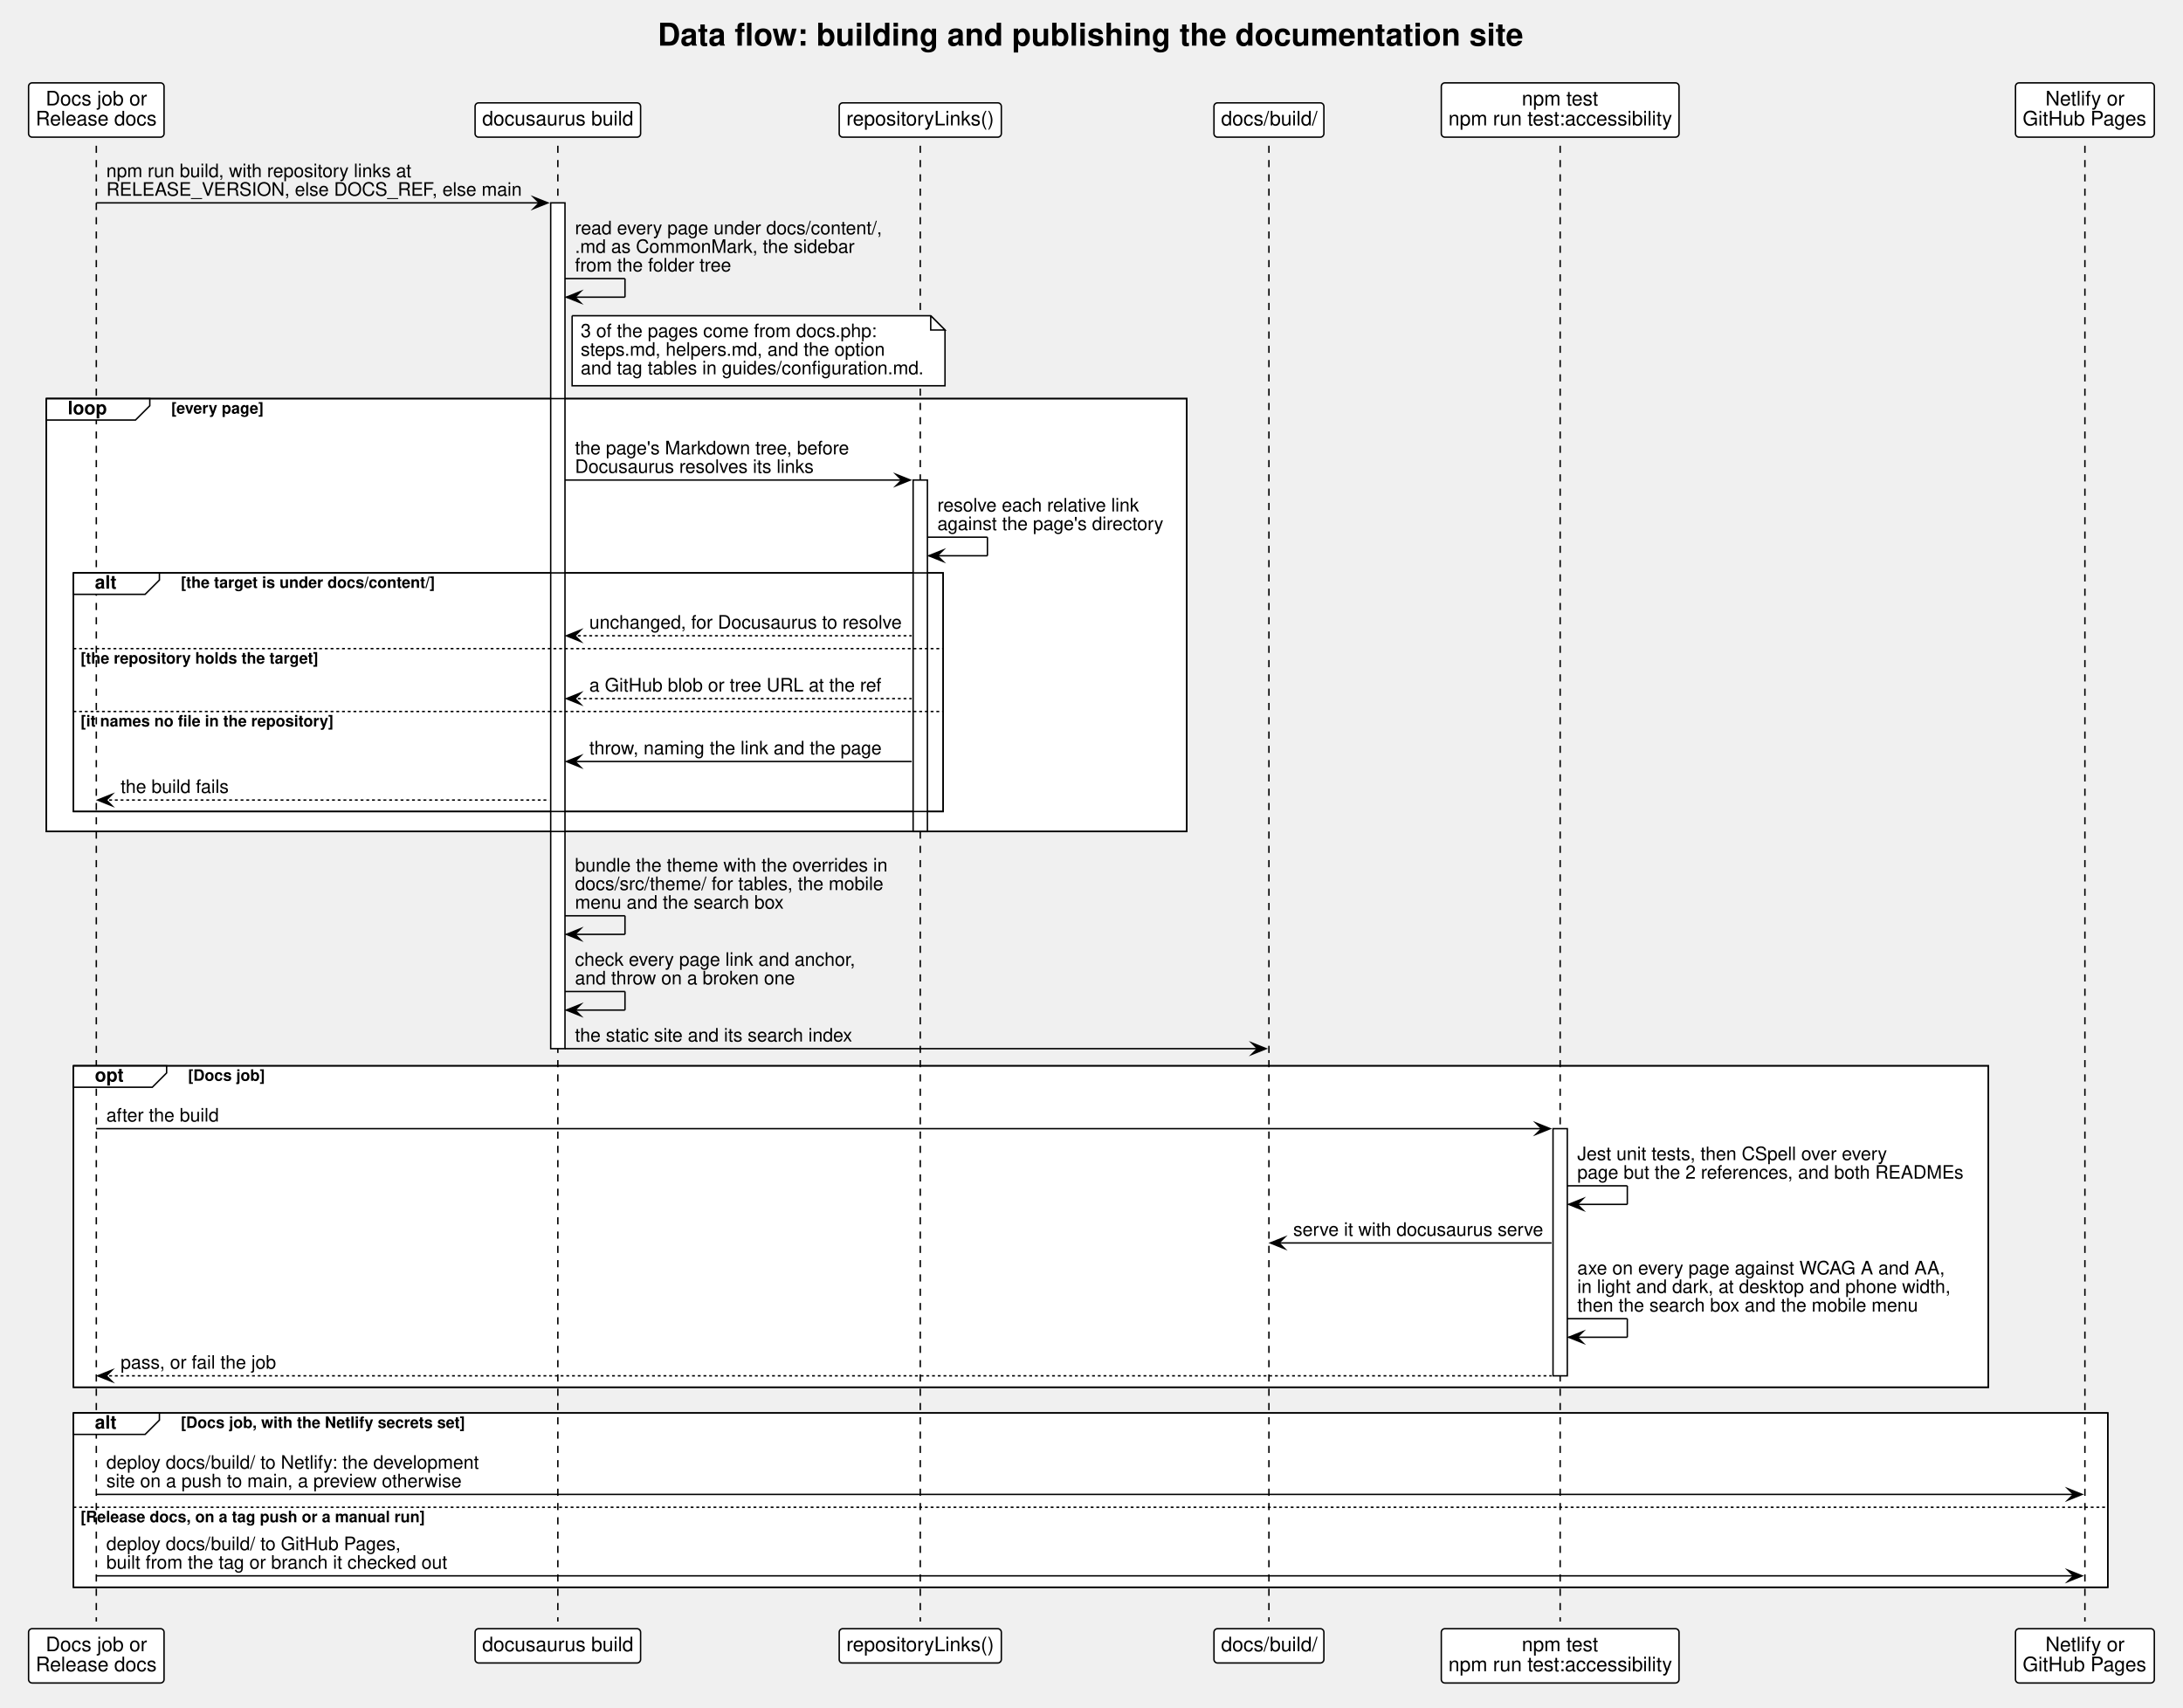
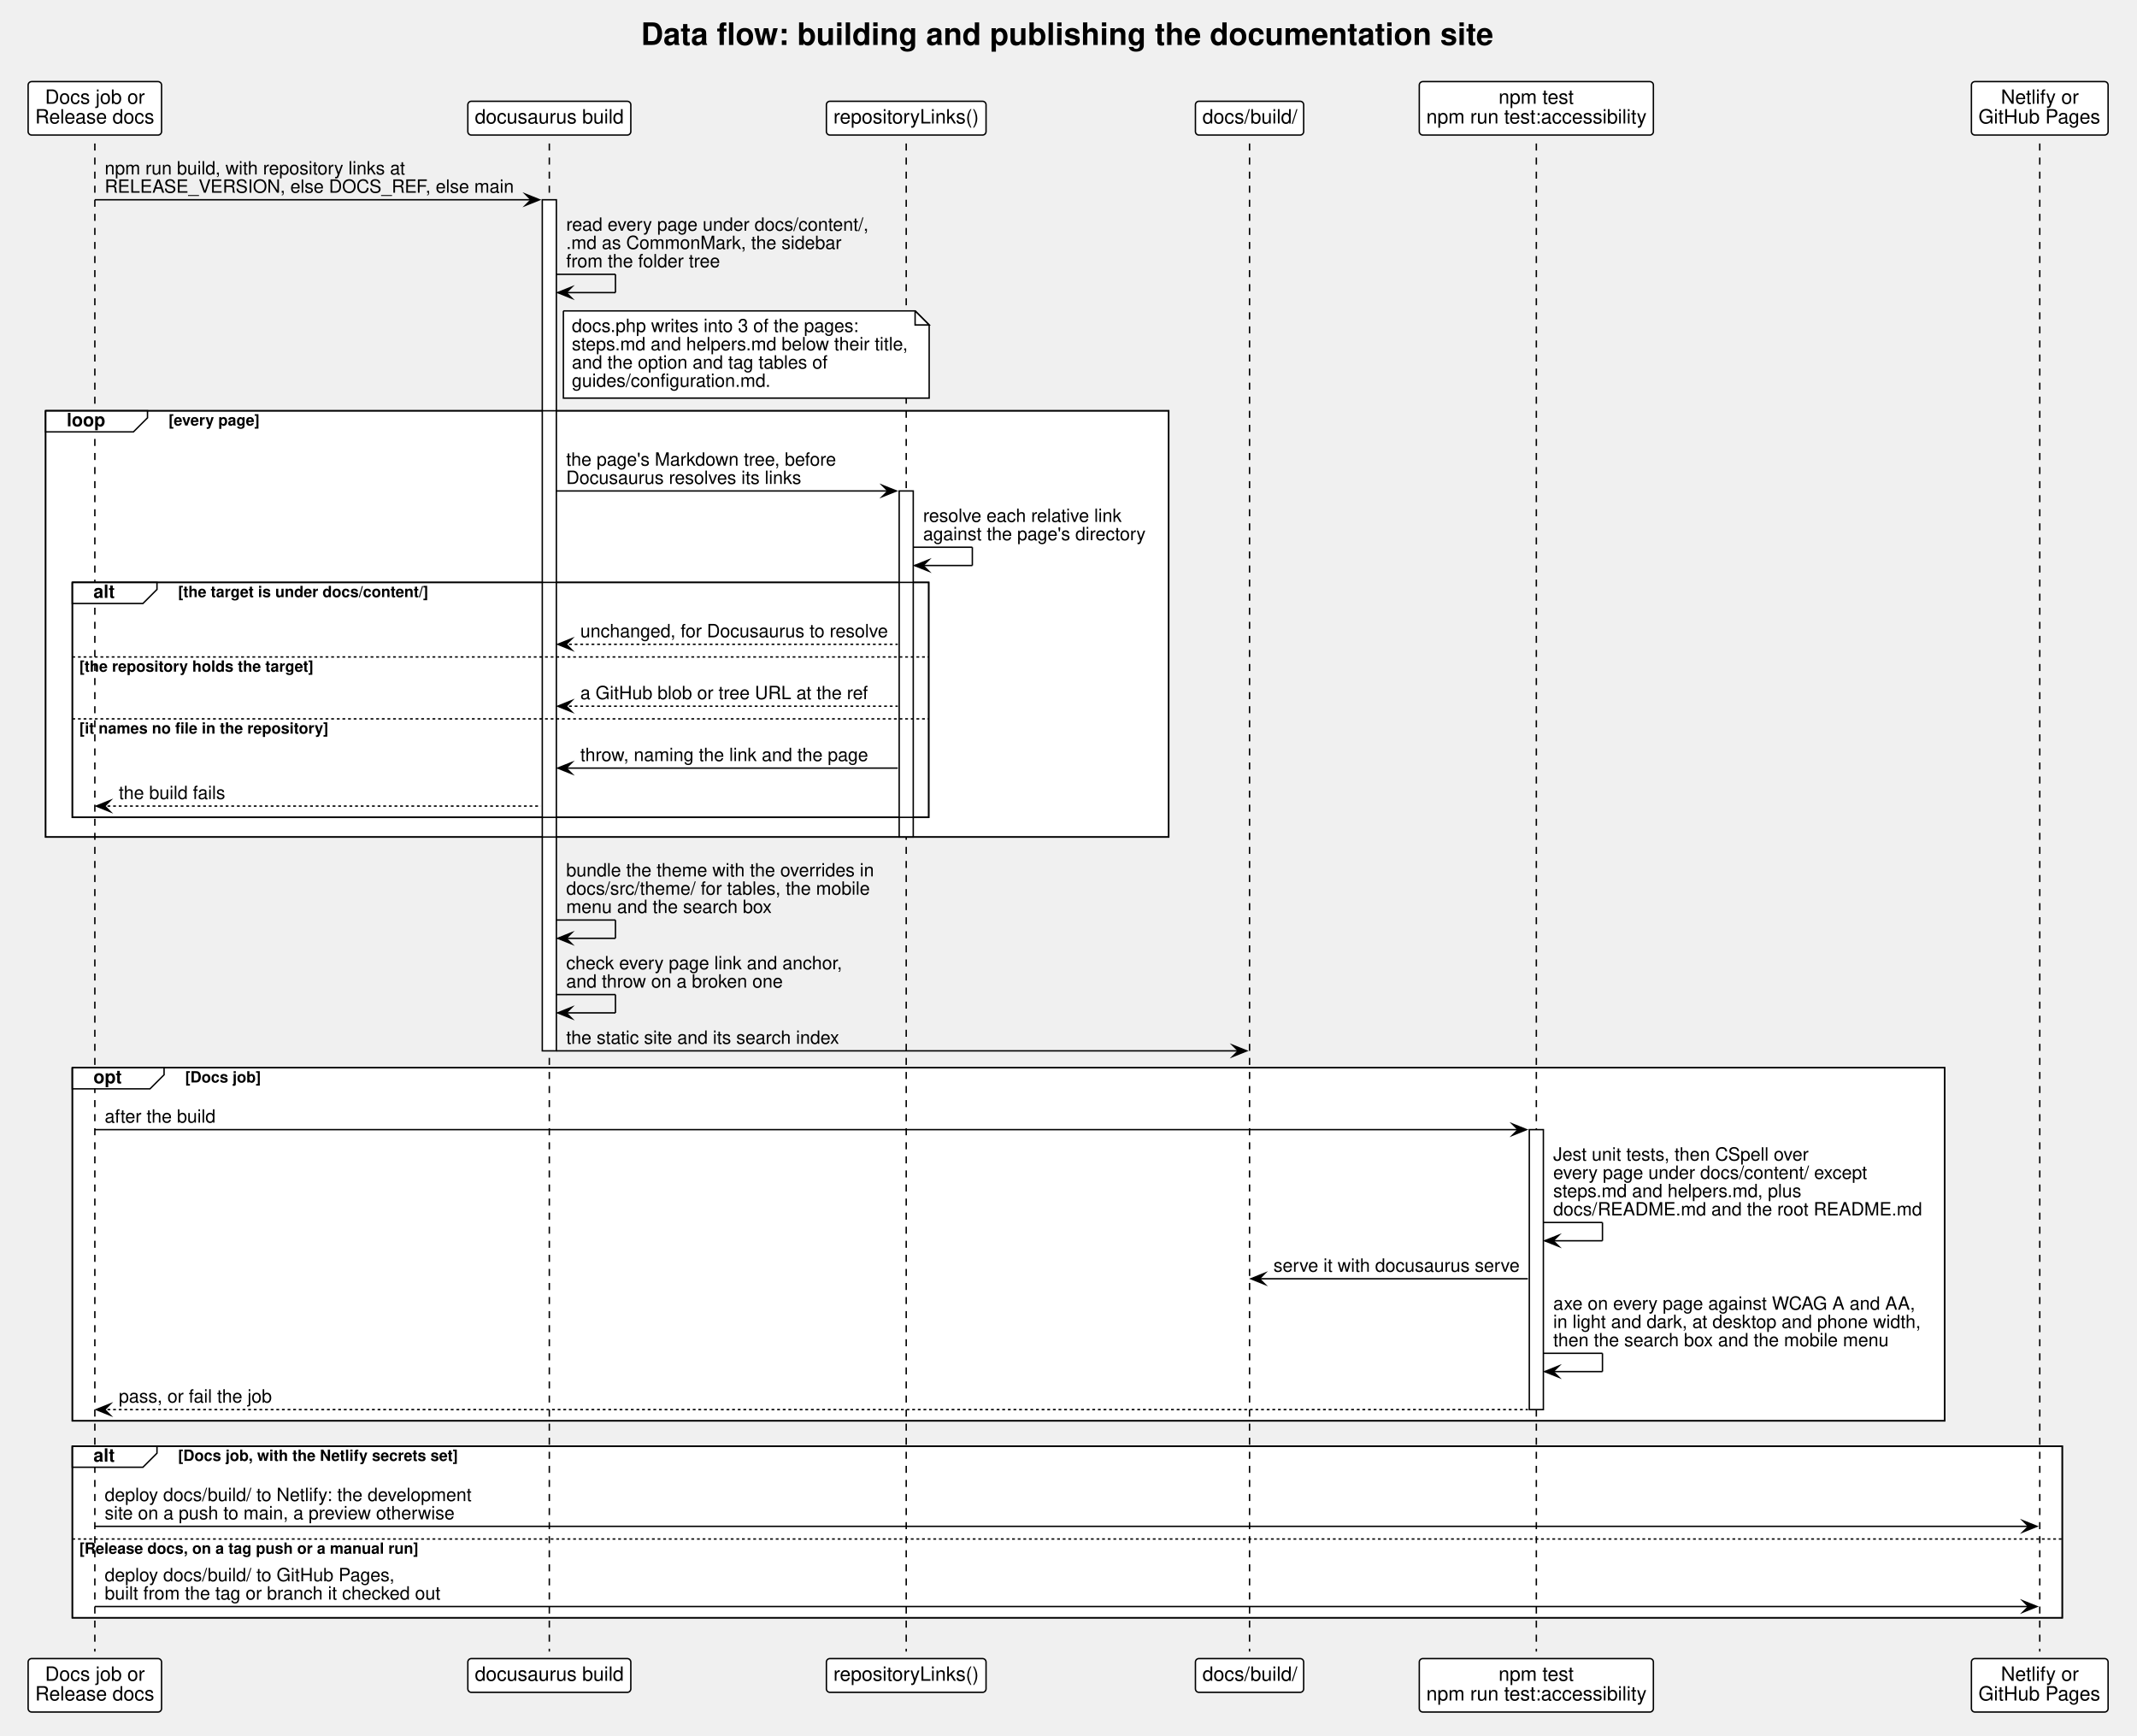
- <svg xmlns="http://www.w3.org/2000/svg" version="1.1" data-diagram-type="SEQUENCE" style="width:1528px;height:1195px;background:#FFFFFF;" width="1528px" height="1195px" viewBox="0 0 1528 1195" zoomAndPan="magnify" preserveAspectRatio="none" contentStyleType="text/css">
+ <svg xmlns="http://www.w3.org/2000/svg" version="1.1" data-diagram-type="SEQUENCE" style="width:1519px;height:1234px;background:#FFFFFF;" width="1519px" height="1234px" viewBox="0 0 1519 1234" zoomAndPan="magnify" preserveAspectRatio="none" contentStyleType="text/css">
  <defs />
  <g font-family="sans-serif" lengthAdjust="spacing">
    <g class="title" data-source-line="13">
-       <text x="460.358" y="31.94" fill="#000" font-size="22" textLength="606.203" font-weight="700" font-family="Helvetica">Data flow: building and publishing the documentation site</text>
+       <text x="455.629" y="31.94" fill="#000" font-size="22" textLength="606.203" font-weight="700" font-family="Helvetica">Data flow: building and publishing the documentation site</text>
    </g>
-     <rect x="32.414" y="279" width="798.312" height="303" fill="#FFF" style="stroke:#FFF;stroke-width:1;" />
-     <rect x="32.414" y="279" width="798.312" height="303" fill="none" style="stroke:#000;stroke-width:1;" />
-     <rect x="51.414" y="401" width="608.735" height="167" fill="#FFF" style="stroke:#FFF;stroke-width:1;" />
-     <rect x="51.414" y="401" width="608.735" height="167" fill="none" style="stroke:#000;stroke-width:1;" />
-     <rect x="51.414" y="746" width="1340.348" height="225" fill="#FFF" style="stroke:#FFF;stroke-width:1;" />
-     <rect x="51.414" y="746" width="1340.348" height="225" fill="none" style="stroke:#000;stroke-width:1;" />
-     <rect x="51.414" y="989" width="1423.927" height="122" fill="#FFF" style="stroke:#FFF;stroke-width:1;" />
-     <rect x="51.414" y="989" width="1423.927" height="122" fill="none" style="stroke:#000;stroke-width:1;" />
+     <rect x="32.414" y="292" width="798.312" height="303" fill="#FFF" style="stroke:#FFF;stroke-width:1;" />
+     <rect x="32.414" y="292" width="798.312" height="303" fill="none" style="stroke:#000;stroke-width:1;" />
+     <rect x="51.414" y="414" width="608.735" height="167" fill="#FFF" style="stroke:#FFF;stroke-width:1;" />
+     <rect x="51.414" y="414" width="608.735" height="167" fill="none" style="stroke:#000;stroke-width:1;" />
+     <rect x="51.414" y="759" width="1330.89" height="251" fill="#FFF" style="stroke:#FFF;stroke-width:1;" />
+     <rect x="51.414" y="759" width="1330.89" height="251" fill="none" style="stroke:#000;stroke-width:1;" />
+     <rect x="51.414" y="1028" width="1414.469" height="122" fill="#FFF" style="stroke:#FFF;stroke-width:1;" />
+     <rect x="51.414" y="1028" width="1414.469" height="122" fill="none" style="stroke:#000;stroke-width:1;" />
    <g>
-       <rect x="63.914" y="102" width="8" height="1033" fill="#000" fill-opacity="0" />
-       <line x1="67.414" y1="102" x2="67.414" y2="1135" style="stroke:#000;stroke-width:1;stroke-dasharray:5,5;" />
+       <rect x="63.914" y="102" width="8" height="1072" fill="#000" fill-opacity="0" />
+       <line x1="67.414" y1="102" x2="67.414" y2="1174" style="stroke:#000;stroke-width:1;stroke-dasharray:5,5;" />
    </g>
    <g>
-       <rect x="386.962" y="102" width="8" height="1033" fill="#000" fill-opacity="0" />
-       <line x1="390.462" y1="102" x2="390.462" y2="1135" style="stroke:#000;stroke-width:1;stroke-dasharray:5,5;" />
+       <rect x="386.962" y="102" width="8" height="1072" fill="#000" fill-opacity="0" />
+       <line x1="390.462" y1="102" x2="390.462" y2="1174" style="stroke:#000;stroke-width:1;stroke-dasharray:5,5;" />
    </g>
    <g>
-       <rect x="385.462" y="142" width="10" height="592" fill="#FFF" style="stroke:#000;stroke-width:1;" />
+       <rect x="385.462" y="142" width="10" height="605" fill="#FFF" style="stroke:#000;stroke-width:1;" />
    </g>
    <g>
-       <rect x="640.648" y="102" width="8" height="1033" fill="#000" fill-opacity="0" />
-       <line x1="644.148" y1="102" x2="644.148" y2="1135" style="stroke:#000;stroke-width:1;stroke-dasharray:5,5;" />
+       <rect x="640.648" y="102" width="8" height="1072" fill="#000" fill-opacity="0" />
+       <line x1="644.148" y1="102" x2="644.148" y2="1174" style="stroke:#000;stroke-width:1;stroke-dasharray:5,5;" />
    </g>
    <g>
-       <rect x="639.148" y="336" width="10" height="246" fill="#FFF" style="stroke:#000;stroke-width:1;" />
+       <rect x="639.148" y="349" width="10" height="246" fill="#FFF" style="stroke:#000;stroke-width:1;" />
    </g>
    <g>
-       <rect x="884.691" y="102" width="8" height="1033" fill="#000" fill-opacity="0" />
-       <line x1="888.191" y1="102" x2="888.191" y2="1135" style="stroke:#000;stroke-width:1;stroke-dasharray:5,5;" />
+       <rect x="884.691" y="102" width="8" height="1072" fill="#000" fill-opacity="0" />
+       <line x1="888.191" y1="102" x2="888.191" y2="1174" style="stroke:#000;stroke-width:1;stroke-dasharray:5,5;" />
    </g>
    <g>
-       <rect x="1088.543" y="102" width="8" height="1033" fill="#000" fill-opacity="0" />
-       <line x1="1092.043" y1="102" x2="1092.043" y2="1135" style="stroke:#000;stroke-width:1;stroke-dasharray:5,5;" />
+       <rect x="1088.543" y="102" width="8" height="1072" fill="#000" fill-opacity="0" />
+       <line x1="1092.043" y1="102" x2="1092.043" y2="1174" style="stroke:#000;stroke-width:1;stroke-dasharray:5,5;" />
    </g>
    <g>
-       <rect x="1087.043" y="790" width="10" height="173" fill="#FFF" style="stroke:#000;stroke-width:1;" />
+       <rect x="1087.043" y="803" width="10" height="199" fill="#FFF" style="stroke:#000;stroke-width:1;" />
    </g>
    <g>
-       <rect x="1455.84" y="102" width="8" height="1033" fill="#000" fill-opacity="0" />
-       <line x1="1459.34" y1="102" x2="1459.34" y2="1135" style="stroke:#000;stroke-width:1;stroke-dasharray:5,5;" />
+       <rect x="1446.382" y="102" width="8" height="1072" fill="#000" fill-opacity="0" />
+       <line x1="1449.882" y1="102" x2="1449.882" y2="1174" style="stroke:#000;stroke-width:1;stroke-dasharray:5,5;" />
    </g>
    <rect x="20" y="58" width="94.827" height="38" fill="#FFF" style="stroke:#000;stroke-width:1;" rx="2.5" ry="2.5" />
    <text x="32.01" y="73.78" fill="#000" font-size="14" textLength="70.807" font-family="Helvetica">Docs job or</text>
    <text x="25" y="87.78" fill="#000" font-size="14" textLength="84.827" font-family="Helvetica">Release docs</text>
    <rect x="332.539" y="72" width="115.848" height="24" fill="#FFF" style="stroke:#000;stroke-width:1;" rx="2.5" ry="2.5" />
    <text x="337.539" y="87.78" fill="#000" font-size="14" textLength="105.848" font-family="Helvetica">docusaurus build</text>
    <rect x="587.411" y="72" width="113.476" height="24" fill="#FFF" style="stroke:#000;stroke-width:1;" rx="2.5" ry="2.5" />
    <text x="592.411" y="87.78" fill="#000" font-size="14" textLength="103.476" font-family="Helvetica">repositoryLinks()</text>
    <rect x="849.726" y="72" width="76.931" height="24" fill="#FFF" style="stroke:#000;stroke-width:1;" rx="2.5" ry="2.5" />
    <text x="854.726" y="87.78" fill="#000" font-size="14" textLength="66.931" font-family="Helvetica">docs/build/</text>
    <rect x="1008.847" y="58" width="166.393" height="38" fill="#FFF" style="stroke:#000;stroke-width:1;" rx="2.5" ry="2.5" />
    <text x="1065.199" y="73.78" fill="#000" font-size="14" textLength="53.689" font-family="Helvetica">npm test</text>
    <text x="1013.847" y="87.78" fill="#000" font-size="14" textLength="156.393" font-family="Helvetica">npm run test:accessibility</text>
-     <rect x="1410.761" y="58" width="97.158" height="38" fill="#FFF" style="stroke:#000;stroke-width:1;" rx="2.5" ry="2.5" />
-     <text x="1431.723" y="73.78" fill="#000" font-size="14" textLength="55.234" font-family="Helvetica">Netlify or</text>
-     <text x="1415.761" y="87.78" fill="#000" font-size="14" textLength="87.158" font-family="Helvetica">GitHub Pages</text>
-     <rect x="20" y="1140" width="94.827" height="38" fill="#FFF" style="stroke:#000;stroke-width:1;" rx="2.5" ry="2.5" />
-     <text x="32.01" y="1155.78" fill="#000" font-size="14" textLength="70.807" font-family="Helvetica">Docs job or</text>
-     <text x="25" y="1169.78" fill="#000" font-size="14" textLength="84.827" font-family="Helvetica">Release docs</text>
-     <rect x="332.539" y="1140" width="115.848" height="24" fill="#FFF" style="stroke:#000;stroke-width:1;" rx="2.5" ry="2.5" />
-     <text x="337.539" y="1155.78" fill="#000" font-size="14" textLength="105.848" font-family="Helvetica">docusaurus build</text>
-     <rect x="587.411" y="1140" width="113.476" height="24" fill="#FFF" style="stroke:#000;stroke-width:1;" rx="2.5" ry="2.5" />
-     <text x="592.411" y="1155.78" fill="#000" font-size="14" textLength="103.476" font-family="Helvetica">repositoryLinks()</text>
-     <rect x="849.726" y="1140" width="76.931" height="24" fill="#FFF" style="stroke:#000;stroke-width:1;" rx="2.5" ry="2.5" />
-     <text x="854.726" y="1155.78" fill="#000" font-size="14" textLength="66.931" font-family="Helvetica">docs/build/</text>
-     <rect x="1008.847" y="1140" width="166.393" height="38" fill="#FFF" style="stroke:#000;stroke-width:1;" rx="2.5" ry="2.5" />
-     <text x="1065.199" y="1155.78" fill="#000" font-size="14" textLength="53.689" font-family="Helvetica">npm test</text>
-     <text x="1013.847" y="1169.78" fill="#000" font-size="14" textLength="156.393" font-family="Helvetica">npm run test:accessibility</text>
-     <rect x="1410.761" y="1140" width="97.158" height="38" fill="#FFF" style="stroke:#000;stroke-width:1;" rx="2.5" ry="2.5" />
-     <text x="1431.723" y="1155.78" fill="#000" font-size="14" textLength="55.234" font-family="Helvetica">Netlify or</text>
-     <text x="1415.761" y="1169.78" fill="#000" font-size="14" textLength="87.158" font-family="Helvetica">GitHub Pages</text>
+     <rect x="1401.303" y="58" width="97.158" height="38" fill="#FFF" style="stroke:#000;stroke-width:1;" rx="2.5" ry="2.5" />
+     <text x="1422.265" y="73.78" fill="#000" font-size="14" textLength="55.234" font-family="Helvetica">Netlify or</text>
+     <text x="1406.303" y="87.78" fill="#000" font-size="14" textLength="87.158" font-family="Helvetica">GitHub Pages</text>
+     <rect x="20" y="1179" width="94.827" height="38" fill="#FFF" style="stroke:#000;stroke-width:1;" rx="2.5" ry="2.5" />
+     <text x="32.01" y="1194.78" fill="#000" font-size="14" textLength="70.807" font-family="Helvetica">Docs job or</text>
+     <text x="25" y="1208.78" fill="#000" font-size="14" textLength="84.827" font-family="Helvetica">Release docs</text>
+     <rect x="332.539" y="1179" width="115.848" height="24" fill="#FFF" style="stroke:#000;stroke-width:1;" rx="2.5" ry="2.5" />
+     <text x="337.539" y="1194.78" fill="#000" font-size="14" textLength="105.848" font-family="Helvetica">docusaurus build</text>
+     <rect x="587.411" y="1179" width="113.476" height="24" fill="#FFF" style="stroke:#000;stroke-width:1;" rx="2.5" ry="2.5" />
+     <text x="592.411" y="1194.78" fill="#000" font-size="14" textLength="103.476" font-family="Helvetica">repositoryLinks()</text>
+     <rect x="849.726" y="1179" width="76.931" height="24" fill="#FFF" style="stroke:#000;stroke-width:1;" rx="2.5" ry="2.5" />
+     <text x="854.726" y="1194.78" fill="#000" font-size="14" textLength="66.931" font-family="Helvetica">docs/build/</text>
+     <rect x="1008.847" y="1179" width="166.393" height="38" fill="#FFF" style="stroke:#000;stroke-width:1;" rx="2.5" ry="2.5" />
+     <text x="1065.199" y="1194.78" fill="#000" font-size="14" textLength="53.689" font-family="Helvetica">npm test</text>
+     <text x="1013.847" y="1208.78" fill="#000" font-size="14" textLength="156.393" font-family="Helvetica">npm run test:accessibility</text>
+     <rect x="1401.303" y="1179" width="97.158" height="38" fill="#FFF" style="stroke:#000;stroke-width:1;" rx="2.5" ry="2.5" />
+     <text x="1422.265" y="1194.78" fill="#000" font-size="14" textLength="55.234" font-family="Helvetica">Netlify or</text>
+     <text x="1406.303" y="1208.78" fill="#000" font-size="14" textLength="87.158" font-family="Helvetica">GitHub Pages</text>
    <polygon points="373.462,138,383.462,142,373.462,146,377.462,142" fill="#000" style="stroke:#000;stroke-width:1;stroke-linejoin:miter;stroke-miterlimit:10;" />
    <line x1="67.414" y1="142" x2="379.462" y2="142" style="stroke:#000;stroke-width:1;" />
    <text x="74.414" y="124.01" fill="#000" font-size="13" textLength="213.872" font-family="Helvetica">npm run build, with repository links at</text>
    <text x="74.414" y="137.01" fill="#000" font-size="13" textLength="294.049" font-family="Helvetica">RELEASE_VERSION, else DOCS_REF, else main</text>
    <line x1="395.462" y1="195" x2="437.462" y2="195" style="stroke:#000;stroke-width:1;" />
    <line x1="437.462" y1="195" x2="437.462" y2="208" style="stroke:#000;stroke-width:1;" />
    <line x1="396.462" y1="208" x2="437.462" y2="208" style="stroke:#000;stroke-width:1;" />
    <polygon points="406.462,204,396.462,208,406.462,212,402.462,208" fill="#000" style="stroke:#000;stroke-width:1;stroke-linejoin:miter;stroke-miterlimit:10;" />
    <text x="402.462" y="164.01" fill="#000" font-size="13" textLength="215.363" font-family="Helvetica">read every page under docs/content/,</text>
    <text x="402.462" y="177.01" fill="#000" font-size="13" textLength="195.793" font-family="Helvetica">.md as CommonMark, the sidebar</text>
    <text x="402.462" y="190.01" fill="#000" font-size="13" textLength="109.827" font-family="Helvetica">from the folder tree</text>
-     <path d="M400.462,221 L400.462,270 L661.462,270 L661.462,231 L651.462,221 L400.462,221" style="stroke:#000;stroke-width:1;" fill="#FFF" />
-     <path d="M651.462,221 L651.462,231 L661.462,231 L651.462,221" style="stroke:#000;stroke-width:1;" fill="#FFF" />
-     <text x="406.462" y="236.01" fill="#000" font-size="13" textLength="207.397" font-family="Helvetica">3 of the pages come from docs.php:</text>
-     <text x="406.462" y="249.01" fill="#000" font-size="13" textLength="213.903" font-family="Helvetica">steps.md, helpers.md, and the option</text>
-     <text x="406.462" y="262.01" fill="#000" font-size="13" textLength="240.659" font-family="Helvetica">and tag tables in guides/configuration.md.</text>
-     <path d="M32.414,279 L104.848,279 L104.848,284 L94.848,294 L32.414,294 L32.414,279" style="stroke:#000;stroke-width:1;" fill="#FFF" />
-     <rect x="32.414" y="279" width="798.312" height="303" fill="none" style="stroke:#000;stroke-width:1;" />
-     <text x="47.414" y="290.01" fill="#000" font-size="13" textLength="27.435" font-weight="700" font-family="Helvetica">loop</text>
-     <text x="119.848" y="289.47" fill="#000" font-size="11" textLength="64.808" font-weight="700" font-family="Helvetica">[every page]</text>
-     <polygon points="627.148,332,637.148,336,627.148,340,631.148,336" fill="#000" style="stroke:#000;stroke-width:1;stroke-linejoin:miter;stroke-miterlimit:10;" />
-     <line x1="395.462" y1="336" x2="633.148" y2="336" style="stroke:#000;stroke-width:1;" />
-     <text x="402.462" y="318.01" fill="#000" font-size="13" textLength="193.261" font-family="Helvetica">the page's Markdown tree, before</text>
-     <text x="402.462" y="331.01" fill="#000" font-size="13" textLength="167.616" font-family="Helvetica">Docusaurus resolves its links</text>
-     <line x1="649.148" y1="376" x2="691.148" y2="376" style="stroke:#000;stroke-width:1;" />
-     <line x1="691.148" y1="376" x2="691.148" y2="389" style="stroke:#000;stroke-width:1;" />
-     <line x1="650.148" y1="389" x2="691.148" y2="389" style="stroke:#000;stroke-width:1;" />
-     <polygon points="660.148,385,650.148,389,660.148,393,656.148,389" fill="#000" style="stroke:#000;stroke-width:1;stroke-linejoin:miter;stroke-miterlimit:10;" />
-     <text x="656.148" y="358.01" fill="#000" font-size="13" textLength="142.346" font-family="Helvetica">resolve each relative link</text>
-     <text x="656.148" y="371.01" fill="#000" font-size="13" textLength="158.577" font-family="Helvetica">against the page's directory</text>
-     <path d="M51.414,401 L111.584,401 L111.584,406 L101.584,416 L51.414,416 L51.414,401" style="stroke:#000;stroke-width:1;" fill="#FFF" />
-     <rect x="51.414" y="401" width="608.735" height="167" fill="none" style="stroke:#000;stroke-width:1;" />
-     <text x="66.414" y="412.01" fill="#000" font-size="13" textLength="15.171" font-weight="700" font-family="Helvetica">alt</text>
-     <text x="126.584" y="411.47" fill="#000" font-size="11" textLength="177.848" font-weight="700" font-family="Helvetica">[the target is under docs/content/]</text>
-     <polygon points="406.462,441,396.462,445,406.462,449,402.462,445" fill="#000" style="stroke:#000;stroke-width:1;stroke-linejoin:miter;stroke-miterlimit:10;" />
-     <line x1="400.462" y1="445" x2="638.148" y2="445" style="stroke:#000;stroke-width:1;stroke-dasharray:2,2;" />
-     <text x="412.462" y="440.01" fill="#000" font-size="13" textLength="219.686" font-family="Helvetica">unchanged, for Docusaurus to resolve</text>
-     <line x1="51.414" y1="454" x2="660.148" y2="454" style="stroke:#000;stroke-width:1;stroke-dasharray:2,2;" />
-     <text x="56.414" y="464.47" fill="#000" font-size="11" textLength="166.235" font-weight="700" font-family="Helvetica">[the repository holds the target]</text>
-     <polygon points="406.462,485,396.462,489,406.462,493,402.462,489" fill="#000" style="stroke:#000;stroke-width:1;stroke-linejoin:miter;stroke-miterlimit:10;" />
-     <line x1="400.462" y1="489" x2="638.148" y2="489" style="stroke:#000;stroke-width:1;stroke-dasharray:2,2;" />
-     <text x="412.462" y="484.01" fill="#000" font-size="13" textLength="205.213" font-family="Helvetica">a GitHub blob or tree URL at the ref</text>
-     <line x1="51.414" y1="498" x2="660.148" y2="498" style="stroke:#000;stroke-width:1;stroke-dasharray:2,2;" />
-     <text x="56.414" y="508.47" fill="#000" font-size="11" textLength="176.634" font-weight="700" font-family="Helvetica">[it names no file in the repository]</text>
-     <polygon points="406.462,529,396.462,533,406.462,537,402.462,533" fill="#000" style="stroke:#000;stroke-width:1;stroke-linejoin:miter;stroke-miterlimit:10;" />
-     <line x1="400.462" y1="533" x2="638.148" y2="533" style="stroke:#000;stroke-width:1;" />
-     <text x="412.462" y="528.01" fill="#000" font-size="13" textLength="205.969" font-family="Helvetica">throw, naming the link and the page</text>
-     <polygon points="78.414,556,68.414,560,78.414,564,74.414,560" fill="#000" style="stroke:#000;stroke-width:1;stroke-linejoin:miter;stroke-miterlimit:10;" />
-     <line x1="72.414" y1="560" x2="384.462" y2="560" style="stroke:#000;stroke-width:1;stroke-dasharray:2,2;" />
-     <text x="84.414" y="555.01" fill="#000" font-size="13" textLength="75.88" font-family="Helvetica">the build fails</text>
-     <line x1="395.462" y1="641" x2="437.462" y2="641" style="stroke:#000;stroke-width:1;" />
-     <line x1="437.462" y1="641" x2="437.462" y2="654" style="stroke:#000;stroke-width:1;" />
-     <line x1="396.462" y1="654" x2="437.462" y2="654" style="stroke:#000;stroke-width:1;" />
-     <polygon points="406.462,650,396.462,654,406.462,658,402.462,654" fill="#000" style="stroke:#000;stroke-width:1;stroke-linejoin:miter;stroke-miterlimit:10;" />
-     <text x="402.462" y="610.01" fill="#000" font-size="13" textLength="219.686" font-family="Helvetica">bundle the theme with the overrides in</text>
-     <text x="402.462" y="623.01" fill="#000" font-size="13" textLength="216.042" font-family="Helvetica">docs/src/theme/ for tables, the mobile</text>
-     <text x="402.462" y="636.01" fill="#000" font-size="13" textLength="146.707" font-family="Helvetica">menu and the search box</text>
-     <line x1="395.462" y1="694" x2="437.462" y2="694" style="stroke:#000;stroke-width:1;" />
-     <line x1="437.462" y1="694" x2="437.462" y2="707" style="stroke:#000;stroke-width:1;" />
-     <line x1="396.462" y1="707" x2="437.462" y2="707" style="stroke:#000;stroke-width:1;" />
-     <polygon points="406.462,703,396.462,707,406.462,711,402.462,707" fill="#000" style="stroke:#000;stroke-width:1;stroke-linejoin:miter;stroke-miterlimit:10;" />
-     <text x="402.462" y="676.01" fill="#000" font-size="13" textLength="197.285" font-family="Helvetica">check every page link and anchor,</text>
-     <text x="402.462" y="689.01" fill="#000" font-size="13" textLength="154.667" font-family="Helvetica">and throw on a broken one</text>
-     <polygon points="876.191,730,886.191,734,876.191,738,880.191,734" fill="#000" style="stroke:#000;stroke-width:1;stroke-linejoin:miter;stroke-miterlimit:10;" />
-     <line x1="395.462" y1="734" x2="882.191" y2="734" style="stroke:#000;stroke-width:1;" />
-     <text x="402.462" y="729.01" fill="#000" font-size="13" textLength="195.102" font-family="Helvetica">the static site and its search index</text>
-     <path d="M51.414,746 L116.625,746 L116.625,751 L106.625,761 L51.414,761 L51.414,746" style="stroke:#000;stroke-width:1;" fill="#FFF" />
-     <rect x="51.414" y="746" width="1340.348" height="225" fill="none" style="stroke:#000;stroke-width:1;" />
-     <text x="66.414" y="757.01" fill="#000" font-size="13" textLength="20.211" font-weight="700" font-family="Helvetica">opt</text>
-     <text x="131.625" y="756.47" fill="#000" font-size="11" textLength="53.775" font-weight="700" font-family="Helvetica">[Docs job]</text>
-     <polygon points="1075.043,786,1085.043,790,1075.043,794,1079.043,790" fill="#000" style="stroke:#000;stroke-width:1;stroke-linejoin:miter;stroke-miterlimit:10;" />
-     <line x1="67.414" y1="790" x2="1081.043" y2="790" style="stroke:#000;stroke-width:1;" />
-     <text x="74.414" y="785.01" fill="#000" font-size="13" textLength="78.774" font-family="Helvetica">after the build</text>
-     <line x1="1097.043" y1="830" x2="1139.043" y2="830" style="stroke:#000;stroke-width:1;" />
-     <line x1="1139.043" y1="830" x2="1139.043" y2="843" style="stroke:#000;stroke-width:1;" />
-     <line x1="1098.043" y1="843" x2="1139.043" y2="843" style="stroke:#000;stroke-width:1;" />
-     <polygon points="1108.043,839,1098.043,843,1108.043,847,1104.043,843" fill="#000" style="stroke:#000;stroke-width:1;stroke-linejoin:miter;stroke-miterlimit:10;" />
-     <text x="1104.043" y="812.01" fill="#000" font-size="13" textLength="218.213" font-family="Helvetica">Jest unit tests, then CSpell over every</text>
-     <text x="1104.043" y="825.01" fill="#000" font-size="13" textLength="271.718" font-family="Helvetica">page but the 2 references, and both READMEs</text>
-     <polygon points="899.191,866,889.191,870,899.191,874,895.191,870" fill="#000" style="stroke:#000;stroke-width:1;stroke-linejoin:miter;stroke-miterlimit:10;" />
-     <line x1="893.191" y1="870" x2="1086.043" y2="870" style="stroke:#000;stroke-width:1;" />
-     <text x="905.191" y="865.01" fill="#000" font-size="13" textLength="174.853" font-family="Helvetica">serve it with docusaurus serve</text>
-     <line x1="1097.043" y1="923" x2="1139.043" y2="923" style="stroke:#000;stroke-width:1;" />
-     <line x1="1139.043" y1="923" x2="1139.043" y2="936" style="stroke:#000;stroke-width:1;" />
-     <line x1="1098.043" y1="936" x2="1139.043" y2="936" style="stroke:#000;stroke-width:1;" />
-     <polygon points="1108.043,932,1098.043,936,1108.043,940,1104.043,936" fill="#000" style="stroke:#000;stroke-width:1;stroke-linejoin:miter;stroke-miterlimit:10;" />
-     <text x="1104.043" y="892.01" fill="#000" font-size="13" textLength="258.699" font-family="Helvetica">axe on every page against WCAG A and AA,</text>
-     <text x="1104.043" y="905.01" fill="#000" font-size="13" textLength="261.625" font-family="Helvetica">in light and dark, at desktop and phone width,</text>
-     <text x="1104.043" y="918.01" fill="#000" font-size="13" textLength="239.211" font-family="Helvetica">then the search box and the mobile menu</text>
-     <polygon points="78.414,959,68.414,963,78.414,967,74.414,963" fill="#000" style="stroke:#000;stroke-width:1;stroke-linejoin:miter;stroke-miterlimit:10;" />
-     <line x1="72.414" y1="963" x2="1086.043" y2="963" style="stroke:#000;stroke-width:1;stroke-dasharray:2,2;" />
-     <text x="84.414" y="958.01" fill="#000" font-size="13" textLength="109.116" font-family="Helvetica">pass, or fail the job</text>
-     <path d="M51.414,989 L111.584,989 L111.584,994 L101.584,1004 L51.414,1004 L51.414,989" style="stroke:#000;stroke-width:1;" fill="#FFF" />
-     <rect x="51.414" y="989" width="1423.927" height="122" fill="none" style="stroke:#000;stroke-width:1;" />
-     <text x="66.414" y="1000.01" fill="#000" font-size="13" textLength="15.171" font-weight="700" font-family="Helvetica">alt</text>
-     <text x="126.584" y="999.47" fill="#000" font-size="11" textLength="198.655" font-weight="700" font-family="Helvetica">[Docs job, with the Netlify secrets set]</text>
-     <polygon points="1447.34,1042,1457.34,1046,1447.34,1050,1451.34,1046" fill="#000" style="stroke:#000;stroke-width:1;stroke-linejoin:miter;stroke-miterlimit:10;" />
-     <line x1="67.414" y1="1046" x2="1453.34" y2="1046" style="stroke:#000;stroke-width:1;" />
-     <text x="74.414" y="1028.01" fill="#000" font-size="13" textLength="261.6" font-family="Helvetica">deploy docs/build/ to Netlify: the development</text>
-     <text x="74.414" y="1041.01" fill="#000" font-size="13" textLength="249.298" font-family="Helvetica">site on a push to main, a preview otherwise</text>
-     <line x1="51.414" y1="1055" x2="1475.34" y2="1055" style="stroke:#000;stroke-width:1;stroke-dasharray:2,2;" />
-     <text x="56.414" y="1065.47" fill="#000" font-size="11" textLength="240.829" font-weight="700" font-family="Helvetica">[Release docs, on a tag push or a manual run]</text>
-     <polygon points="1447.34,1099,1457.34,1103,1447.34,1107,1451.34,1103" fill="#000" style="stroke:#000;stroke-width:1;stroke-linejoin:miter;stroke-miterlimit:10;" />
-     <line x1="67.414" y1="1103" x2="1453.34" y2="1103" style="stroke:#000;stroke-width:1;" />
-     <text x="74.414" y="1085.01" fill="#000" font-size="13" textLength="206.68" font-family="Helvetica">deploy docs/build/ to GitHub Pages,</text>
-     <text x="74.414" y="1098.01" fill="#000" font-size="13" textLength="239.186" font-family="Helvetica">built from the tag or branch it checked out</text>
+     <path d="M400.462,221 L400.462,283 L660.462,283 L660.462,231 L650.462,221 L400.462,221" style="stroke:#000;stroke-width:1;" fill="#FFF" />
+     <path d="M650.462,221 L650.462,231 L660.462,231 L650.462,221" style="stroke:#000;stroke-width:1;" fill="#FFF" />
+     <text x="406.462" y="236.01" fill="#000" font-size="13" textLength="204.515" font-family="Helvetica">docs.php writes into 3 of the pages:</text>
+     <text x="406.462" y="249.01" fill="#000" font-size="13" textLength="239.897" font-family="Helvetica">steps.md and helpers.md below their title,</text>
+     <text x="406.462" y="262.01" fill="#000" font-size="13" textLength="182.146" font-family="Helvetica">and the option and tag tables of</text>
+     <text x="406.462" y="275.01" fill="#000" font-size="13" textLength="141.642" font-family="Helvetica">guides/configuration.md.</text>
+     <path d="M32.414,292 L104.848,292 L104.848,297 L94.848,307 L32.414,307 L32.414,292" style="stroke:#000;stroke-width:1;" fill="#FFF" />
+     <rect x="32.414" y="292" width="798.312" height="303" fill="none" style="stroke:#000;stroke-width:1;" />
+     <text x="47.414" y="303.01" fill="#000" font-size="13" textLength="27.435" font-weight="700" font-family="Helvetica">loop</text>
+     <text x="119.848" y="302.47" fill="#000" font-size="11" textLength="64.808" font-weight="700" font-family="Helvetica">[every page]</text>
+     <polygon points="627.148,345,637.148,349,627.148,353,631.148,349" fill="#000" style="stroke:#000;stroke-width:1;stroke-linejoin:miter;stroke-miterlimit:10;" />
+     <line x1="395.462" y1="349" x2="633.148" y2="349" style="stroke:#000;stroke-width:1;" />
+     <text x="402.462" y="331.01" fill="#000" font-size="13" textLength="193.261" font-family="Helvetica">the page's Markdown tree, before</text>
+     <text x="402.462" y="344.01" fill="#000" font-size="13" textLength="167.616" font-family="Helvetica">Docusaurus resolves its links</text>
+     <line x1="649.148" y1="389" x2="691.148" y2="389" style="stroke:#000;stroke-width:1;" />
+     <line x1="691.148" y1="389" x2="691.148" y2="402" style="stroke:#000;stroke-width:1;" />
+     <line x1="650.148" y1="402" x2="691.148" y2="402" style="stroke:#000;stroke-width:1;" />
+     <polygon points="660.148,398,650.148,402,660.148,406,656.148,402" fill="#000" style="stroke:#000;stroke-width:1;stroke-linejoin:miter;stroke-miterlimit:10;" />
+     <text x="656.148" y="371.01" fill="#000" font-size="13" textLength="142.346" font-family="Helvetica">resolve each relative link</text>
+     <text x="656.148" y="384.01" fill="#000" font-size="13" textLength="158.577" font-family="Helvetica">against the page's directory</text>
+     <path d="M51.414,414 L111.584,414 L111.584,419 L101.584,429 L51.414,429 L51.414,414" style="stroke:#000;stroke-width:1;" fill="#FFF" />
+     <rect x="51.414" y="414" width="608.735" height="167" fill="none" style="stroke:#000;stroke-width:1;" />
+     <text x="66.414" y="425.01" fill="#000" font-size="13" textLength="15.171" font-weight="700" font-family="Helvetica">alt</text>
+     <text x="126.584" y="424.47" fill="#000" font-size="11" textLength="177.848" font-weight="700" font-family="Helvetica">[the target is under docs/content/]</text>
+     <polygon points="406.462,454,396.462,458,406.462,462,402.462,458" fill="#000" style="stroke:#000;stroke-width:1;stroke-linejoin:miter;stroke-miterlimit:10;" />
+     <line x1="400.462" y1="458" x2="638.148" y2="458" style="stroke:#000;stroke-width:1;stroke-dasharray:2,2;" />
+     <text x="412.462" y="453.01" fill="#000" font-size="13" textLength="219.686" font-family="Helvetica">unchanged, for Docusaurus to resolve</text>
+     <line x1="51.414" y1="467" x2="660.148" y2="467" style="stroke:#000;stroke-width:1;stroke-dasharray:2,2;" />
+     <text x="56.414" y="477.47" fill="#000" font-size="11" textLength="166.235" font-weight="700" font-family="Helvetica">[the repository holds the target]</text>
+     <polygon points="406.462,498,396.462,502,406.462,506,402.462,502" fill="#000" style="stroke:#000;stroke-width:1;stroke-linejoin:miter;stroke-miterlimit:10;" />
+     <line x1="400.462" y1="502" x2="638.148" y2="502" style="stroke:#000;stroke-width:1;stroke-dasharray:2,2;" />
+     <text x="412.462" y="497.01" fill="#000" font-size="13" textLength="205.213" font-family="Helvetica">a GitHub blob or tree URL at the ref</text>
+     <line x1="51.414" y1="511" x2="660.148" y2="511" style="stroke:#000;stroke-width:1;stroke-dasharray:2,2;" />
+     <text x="56.414" y="521.47" fill="#000" font-size="11" textLength="176.634" font-weight="700" font-family="Helvetica">[it names no file in the repository]</text>
+     <polygon points="406.462,542,396.462,546,406.462,550,402.462,546" fill="#000" style="stroke:#000;stroke-width:1;stroke-linejoin:miter;stroke-miterlimit:10;" />
+     <line x1="400.462" y1="546" x2="638.148" y2="546" style="stroke:#000;stroke-width:1;" />
+     <text x="412.462" y="541.01" fill="#000" font-size="13" textLength="205.969" font-family="Helvetica">throw, naming the link and the page</text>
+     <polygon points="78.414,569,68.414,573,78.414,577,74.414,573" fill="#000" style="stroke:#000;stroke-width:1;stroke-linejoin:miter;stroke-miterlimit:10;" />
+     <line x1="72.414" y1="573" x2="384.462" y2="573" style="stroke:#000;stroke-width:1;stroke-dasharray:2,2;" />
+     <text x="84.414" y="568.01" fill="#000" font-size="13" textLength="75.88" font-family="Helvetica">the build fails</text>
+     <line x1="395.462" y1="654" x2="437.462" y2="654" style="stroke:#000;stroke-width:1;" />
+     <line x1="437.462" y1="654" x2="437.462" y2="667" style="stroke:#000;stroke-width:1;" />
+     <line x1="396.462" y1="667" x2="437.462" y2="667" style="stroke:#000;stroke-width:1;" />
+     <polygon points="406.462,663,396.462,667,406.462,671,402.462,667" fill="#000" style="stroke:#000;stroke-width:1;stroke-linejoin:miter;stroke-miterlimit:10;" />
+     <text x="402.462" y="623.01" fill="#000" font-size="13" textLength="219.686" font-family="Helvetica">bundle the theme with the overrides in</text>
+     <text x="402.462" y="636.01" fill="#000" font-size="13" textLength="216.042" font-family="Helvetica">docs/src/theme/ for tables, the mobile</text>
+     <text x="402.462" y="649.01" fill="#000" font-size="13" textLength="146.707" font-family="Helvetica">menu and the search box</text>
+     <line x1="395.462" y1="707" x2="437.462" y2="707" style="stroke:#000;stroke-width:1;" />
+     <line x1="437.462" y1="707" x2="437.462" y2="720" style="stroke:#000;stroke-width:1;" />
+     <line x1="396.462" y1="720" x2="437.462" y2="720" style="stroke:#000;stroke-width:1;" />
+     <polygon points="406.462,716,396.462,720,406.462,724,402.462,720" fill="#000" style="stroke:#000;stroke-width:1;stroke-linejoin:miter;stroke-miterlimit:10;" />
+     <text x="402.462" y="689.01" fill="#000" font-size="13" textLength="197.285" font-family="Helvetica">check every page link and anchor,</text>
+     <text x="402.462" y="702.01" fill="#000" font-size="13" textLength="154.667" font-family="Helvetica">and throw on a broken one</text>
+     <polygon points="876.191,743,886.191,747,876.191,751,880.191,747" fill="#000" style="stroke:#000;stroke-width:1;stroke-linejoin:miter;stroke-miterlimit:10;" />
+     <line x1="395.462" y1="747" x2="882.191" y2="747" style="stroke:#000;stroke-width:1;" />
+     <text x="402.462" y="742.01" fill="#000" font-size="13" textLength="195.102" font-family="Helvetica">the static site and its search index</text>
+     <path d="M51.414,759 L116.625,759 L116.625,764 L106.625,774 L51.414,774 L51.414,759" style="stroke:#000;stroke-width:1;" fill="#FFF" />
+     <rect x="51.414" y="759" width="1330.89" height="251" fill="none" style="stroke:#000;stroke-width:1;" />
+     <text x="66.414" y="770.01" fill="#000" font-size="13" textLength="20.211" font-weight="700" font-family="Helvetica">opt</text>
+     <text x="131.625" y="769.47" fill="#000" font-size="11" textLength="53.775" font-weight="700" font-family="Helvetica">[Docs job]</text>
+     <polygon points="1075.043,799,1085.043,803,1075.043,807,1079.043,803" fill="#000" style="stroke:#000;stroke-width:1;stroke-linejoin:miter;stroke-miterlimit:10;" />
+     <line x1="67.414" y1="803" x2="1081.043" y2="803" style="stroke:#000;stroke-width:1;" />
+     <text x="74.414" y="798.01" fill="#000" font-size="13" textLength="78.774" font-family="Helvetica">after the build</text>
+     <line x1="1097.043" y1="869" x2="1139.043" y2="869" style="stroke:#000;stroke-width:1;" />
+     <line x1="1139.043" y1="869" x2="1139.043" y2="882" style="stroke:#000;stroke-width:1;" />
+     <line x1="1098.043" y1="882" x2="1139.043" y2="882" style="stroke:#000;stroke-width:1;" />
+     <polygon points="1108.043,878,1098.043,882,1108.043,886,1104.043,882" fill="#000" style="stroke:#000;stroke-width:1;stroke-linejoin:miter;stroke-miterlimit:10;" />
+     <text x="1104.043" y="825.01" fill="#000" font-size="13" textLength="182.813" font-family="Helvetica">Jest unit tests, then CSpell over</text>
+     <text x="1104.043" y="838.01" fill="#000" font-size="13" textLength="224.034" font-family="Helvetica">every page under docs/content/ except</text>
+     <text x="1104.043" y="851.01" fill="#000" font-size="13" textLength="177.036" font-family="Helvetica">steps.md and helpers.md, plus</text>
+     <text x="1104.043" y="864.01" fill="#000" font-size="13" textLength="262.26" font-family="Helvetica">docs/README.md and the root README.md</text>
+     <polygon points="899.191,905,889.191,909,899.191,913,895.191,909" fill="#000" style="stroke:#000;stroke-width:1;stroke-linejoin:miter;stroke-miterlimit:10;" />
+     <line x1="893.191" y1="909" x2="1086.043" y2="909" style="stroke:#000;stroke-width:1;" />
+     <text x="905.191" y="904.01" fill="#000" font-size="13" textLength="174.853" font-family="Helvetica">serve it with docusaurus serve</text>
+     <line x1="1097.043" y1="962" x2="1139.043" y2="962" style="stroke:#000;stroke-width:1;" />
+     <line x1="1139.043" y1="962" x2="1139.043" y2="975" style="stroke:#000;stroke-width:1;" />
+     <line x1="1098.043" y1="975" x2="1139.043" y2="975" style="stroke:#000;stroke-width:1;" />
+     <polygon points="1108.043,971,1098.043,975,1108.043,979,1104.043,975" fill="#000" style="stroke:#000;stroke-width:1;stroke-linejoin:miter;stroke-miterlimit:10;" />
+     <text x="1104.043" y="931.01" fill="#000" font-size="13" textLength="258.699" font-family="Helvetica">axe on every page against WCAG A and AA,</text>
+     <text x="1104.043" y="944.01" fill="#000" font-size="13" textLength="261.625" font-family="Helvetica">in light and dark, at desktop and phone width,</text>
+     <text x="1104.043" y="957.01" fill="#000" font-size="13" textLength="239.211" font-family="Helvetica">then the search box and the mobile menu</text>
+     <polygon points="78.414,998,68.414,1002,78.414,1006,74.414,1002" fill="#000" style="stroke:#000;stroke-width:1;stroke-linejoin:miter;stroke-miterlimit:10;" />
+     <line x1="72.414" y1="1002" x2="1086.043" y2="1002" style="stroke:#000;stroke-width:1;stroke-dasharray:2,2;" />
+     <text x="84.414" y="997.01" fill="#000" font-size="13" textLength="109.116" font-family="Helvetica">pass, or fail the job</text>
+     <path d="M51.414,1028 L111.584,1028 L111.584,1033 L101.584,1043 L51.414,1043 L51.414,1028" style="stroke:#000;stroke-width:1;" fill="#FFF" />
+     <rect x="51.414" y="1028" width="1414.469" height="122" fill="none" style="stroke:#000;stroke-width:1;" />
+     <text x="66.414" y="1039.01" fill="#000" font-size="13" textLength="15.171" font-weight="700" font-family="Helvetica">alt</text>
+     <text x="126.584" y="1038.47" fill="#000" font-size="11" textLength="198.655" font-weight="700" font-family="Helvetica">[Docs job, with the Netlify secrets set]</text>
+     <polygon points="1437.882,1081,1447.882,1085,1437.882,1089,1441.882,1085" fill="#000" style="stroke:#000;stroke-width:1;stroke-linejoin:miter;stroke-miterlimit:10;" />
+     <line x1="67.414" y1="1085" x2="1443.882" y2="1085" style="stroke:#000;stroke-width:1;" />
+     <text x="74.414" y="1067.01" fill="#000" font-size="13" textLength="261.6" font-family="Helvetica">deploy docs/build/ to Netlify: the development</text>
+     <text x="74.414" y="1080.01" fill="#000" font-size="13" textLength="249.298" font-family="Helvetica">site on a push to main, a preview otherwise</text>
+     <line x1="51.414" y1="1094" x2="1465.882" y2="1094" style="stroke:#000;stroke-width:1;stroke-dasharray:2,2;" />
+     <text x="56.414" y="1104.47" fill="#000" font-size="11" textLength="240.829" font-weight="700" font-family="Helvetica">[Release docs, on a tag push or a manual run]</text>
+     <polygon points="1437.882,1138,1447.882,1142,1437.882,1146,1441.882,1142" fill="#000" style="stroke:#000;stroke-width:1;stroke-linejoin:miter;stroke-miterlimit:10;" />
+     <line x1="67.414" y1="1142" x2="1443.882" y2="1142" style="stroke:#000;stroke-width:1;" />
+     <text x="74.414" y="1124.01" fill="#000" font-size="13" textLength="206.68" font-family="Helvetica">deploy docs/build/ to GitHub Pages,</text>
+     <text x="74.414" y="1137.01" fill="#000" font-size="13" textLength="239.186" font-family="Helvetica">built from the tag or branch it checked out</text>
  </g>
</svg>
